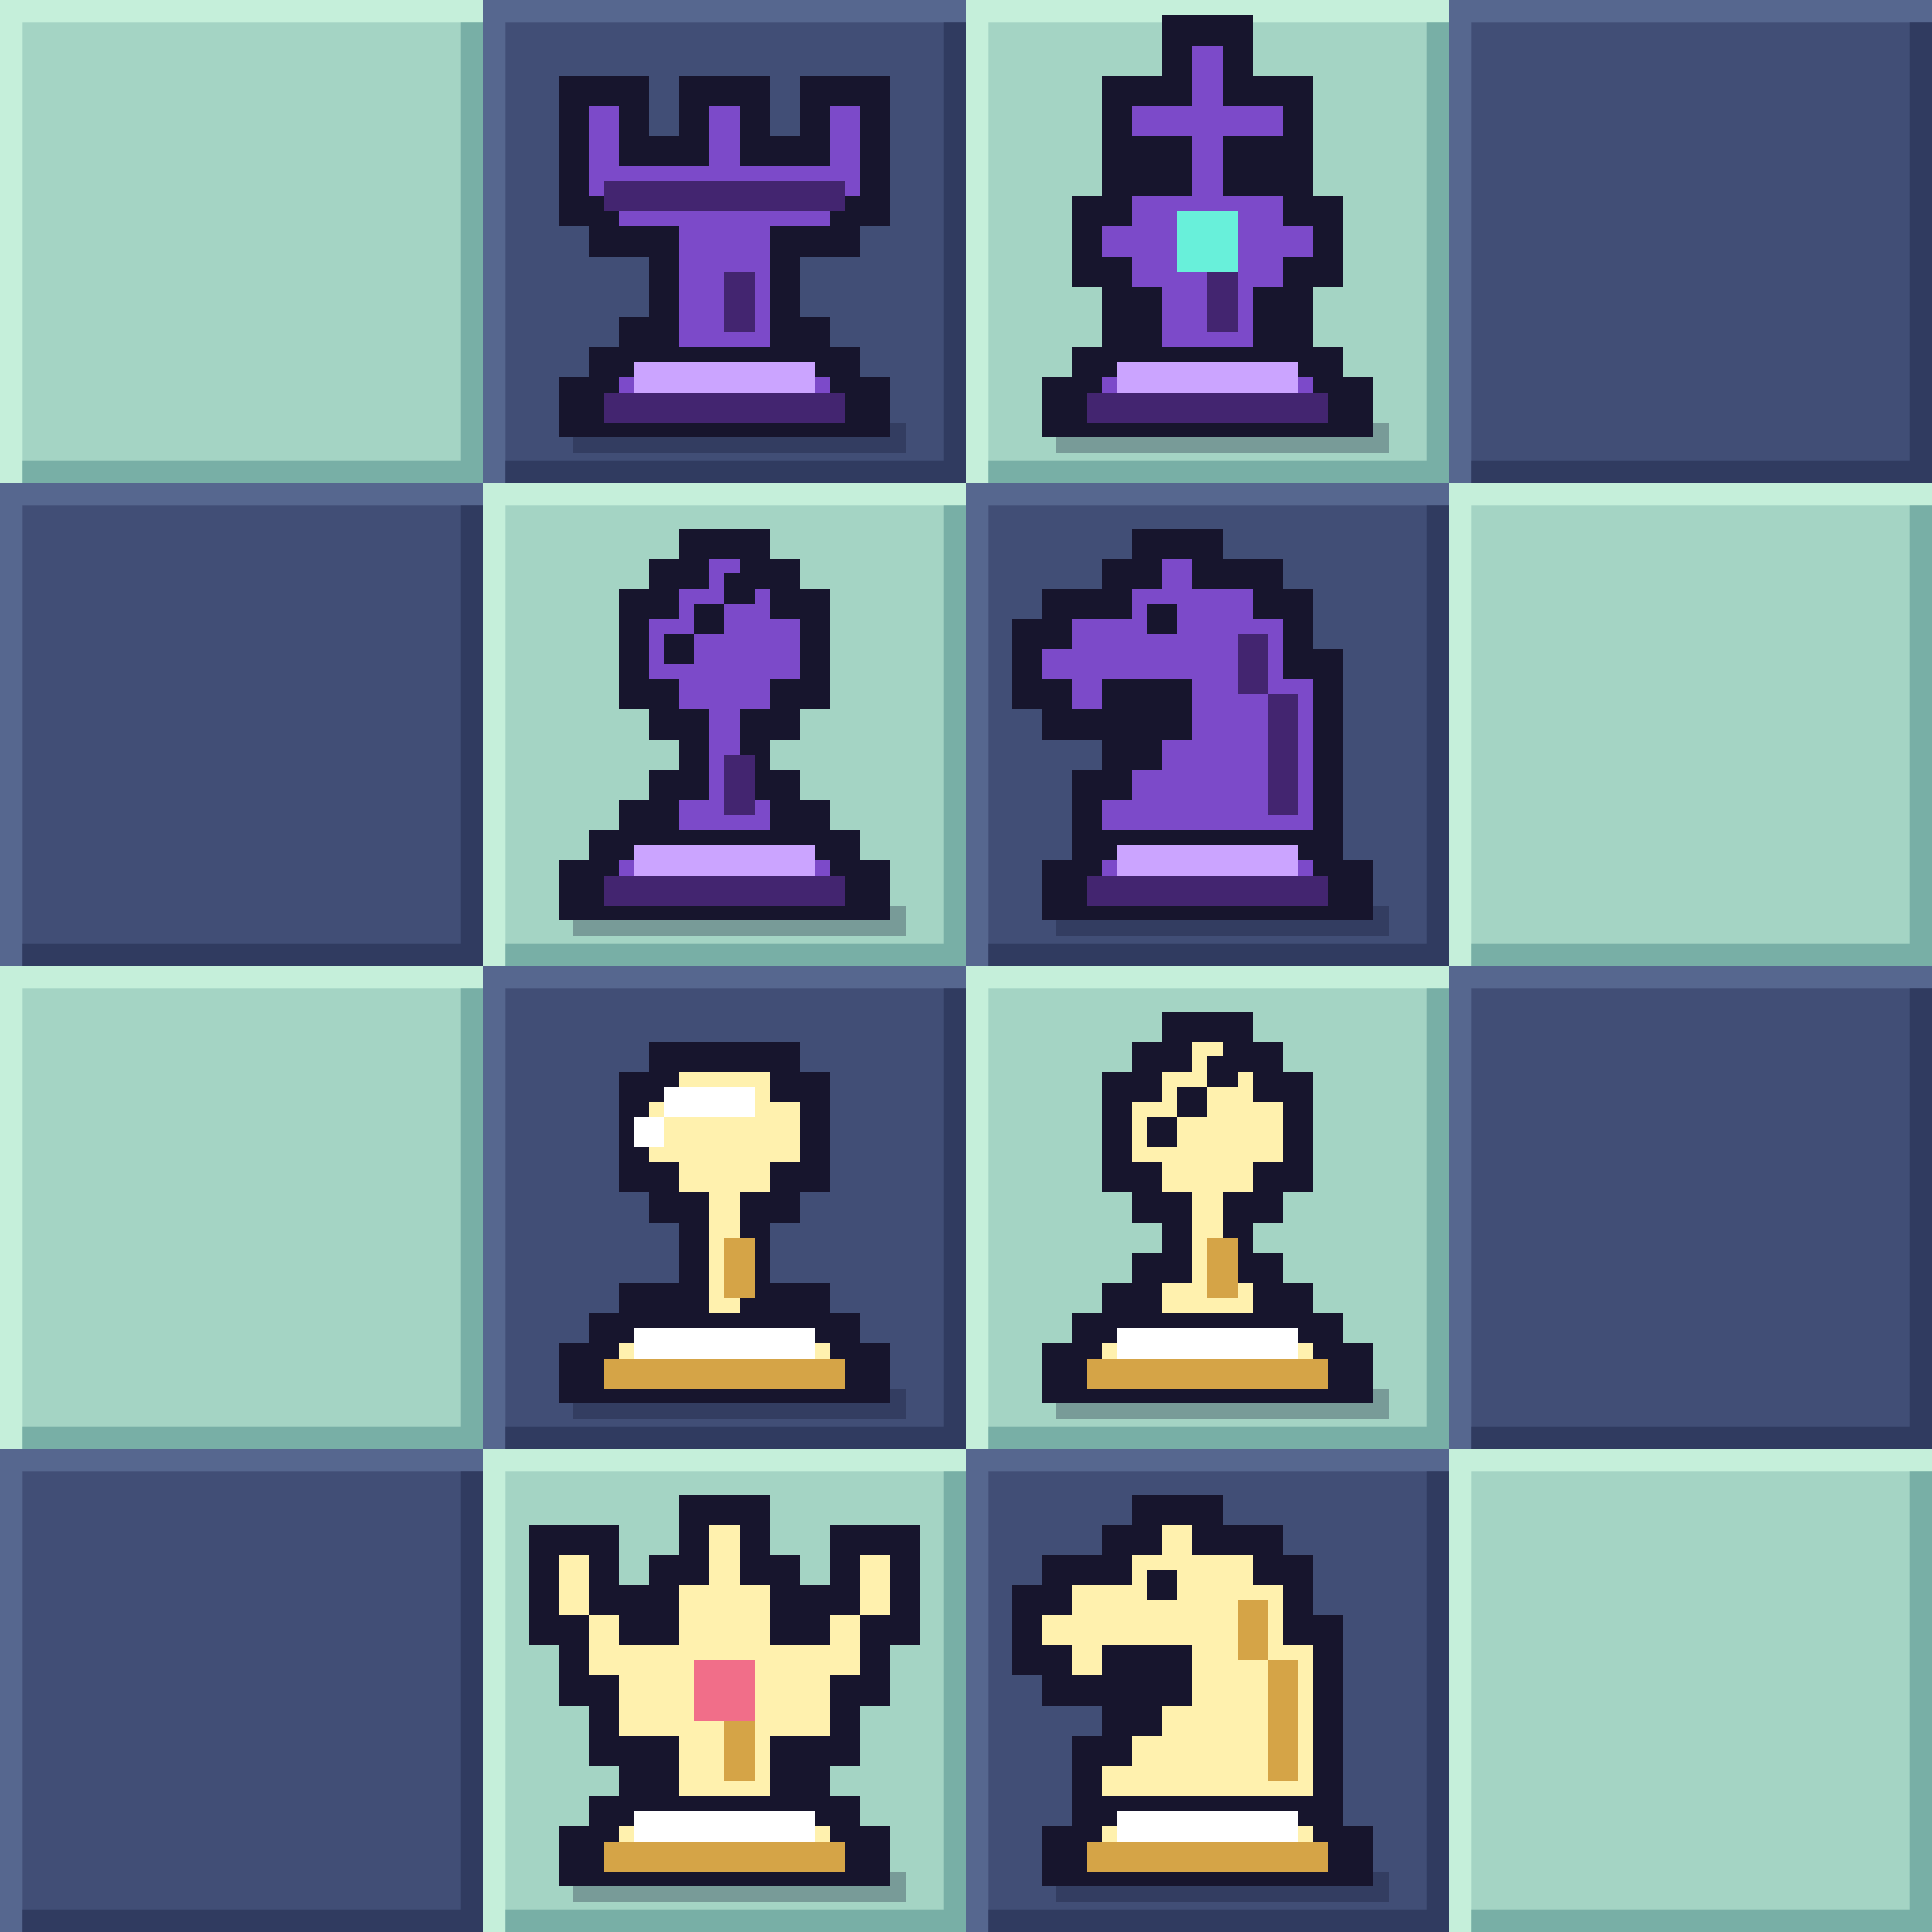
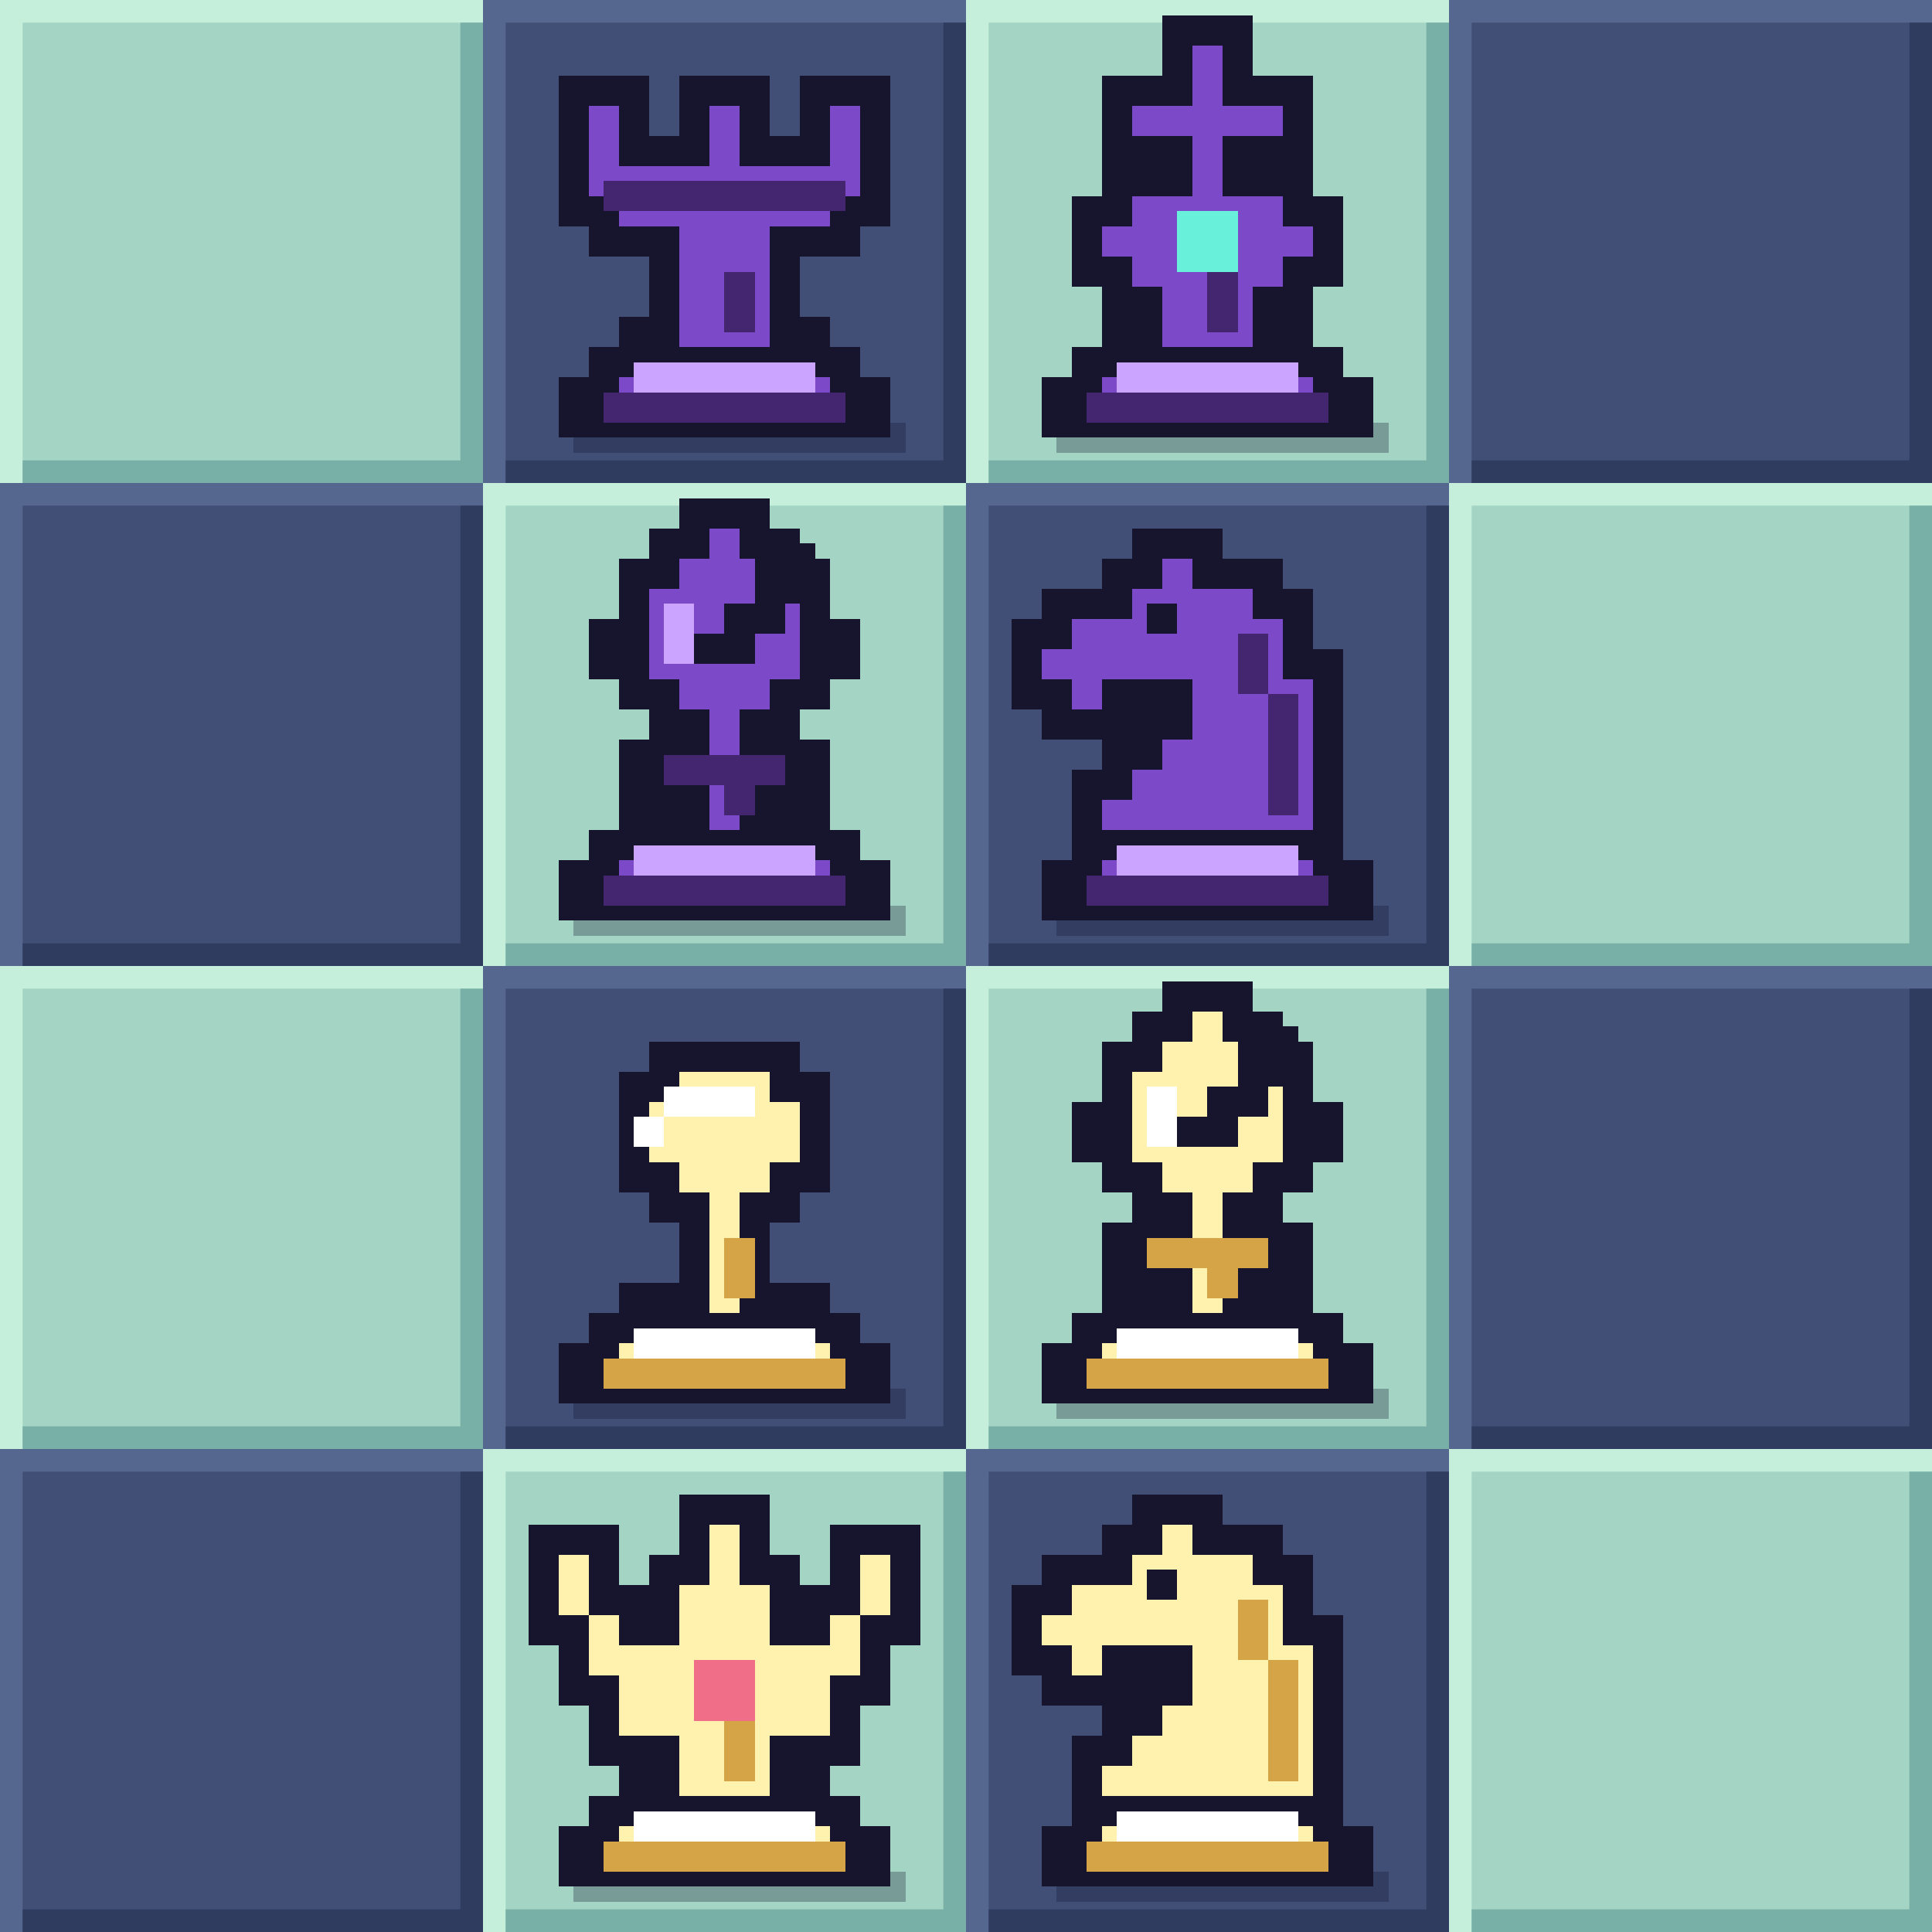
<svg xmlns="http://www.w3.org/2000/svg" width="512" height="512" viewBox="0 0 256 256">
  <g transform="translate(0 0)">
    <rect width="64" height="64" fill="#a4d4c4" />
    <path d="M0 0H64V3H3V64H0Z" fill="#c5efda" />
    <path d="M61 3H64V64H3V61H61Z" fill="#78afa6" />
  </g>
  <g transform="translate(64 0)">
    <rect width="64" height="64" fill="#414e76" />
    <path d="M0 0H64V3H3V64H0Z" fill="#56678f" />
    <path d="M61 3H64V64H3V61H61Z" fill="#303b60" />
  </g>
  <g transform="translate(128 0)">
    <rect width="64" height="64" fill="#a4d4c4" />
    <path d="M0 0H64V3H3V64H0Z" fill="#c5efda" />
    <path d="M61 3H64V64H3V61H61Z" fill="#78afa6" />
  </g>
  <g transform="translate(192 0)">
    <rect width="64" height="64" fill="#414e76" />
    <path d="M0 0H64V3H3V64H0Z" fill="#56678f" />
    <path d="M61 3H64V64H3V61H61Z" fill="#303b60" />
  </g>
  <g transform="translate(0 64)">
    <rect width="64" height="64" fill="#414e76" />
    <path d="M0 0H64V3H3V64H0Z" fill="#56678f" />
    <path d="M61 3H64V64H3V61H61Z" fill="#303b60" />
  </g>
  <g transform="translate(64 64)">
    <rect width="64" height="64" fill="#a4d4c4" />
    <path d="M0 0H64V3H3V64H0Z" fill="#c5efda" />
    <path d="M61 3H64V64H3V61H61Z" fill="#78afa6" />
  </g>
  <g transform="translate(128 64)">
    <rect width="64" height="64" fill="#414e76" />
    <path d="M0 0H64V3H3V64H0Z" fill="#56678f" />
    <path d="M61 3H64V64H3V61H61Z" fill="#303b60" />
  </g>
  <g transform="translate(192 64)">
    <rect width="64" height="64" fill="#a4d4c4" />
    <path d="M0 0H64V3H3V64H0Z" fill="#c5efda" />
    <path d="M61 3H64V64H3V61H61Z" fill="#78afa6" />
  </g>
  <g transform="translate(0 128)">
    <rect width="64" height="64" fill="#a4d4c4" />
    <path d="M0 0H64V3H3V64H0Z" fill="#c5efda" />
    <path d="M61 3H64V64H3V61H61Z" fill="#78afa6" />
  </g>
  <g transform="translate(64 128)">
    <rect width="64" height="64" fill="#414e76" />
    <path d="M0 0H64V3H3V64H0Z" fill="#56678f" />
    <path d="M61 3H64V64H3V61H61Z" fill="#303b60" />
  </g>
  <g transform="translate(128 128)">
    <rect width="64" height="64" fill="#a4d4c4" />
    <path d="M0 0H64V3H3V64H0Z" fill="#c5efda" />
    <path d="M61 3H64V64H3V61H61Z" fill="#78afa6" />
  </g>
  <g transform="translate(192 128)">
    <rect width="64" height="64" fill="#414e76" />
    <path d="M0 0H64V3H3V64H0Z" fill="#56678f" />
    <path d="M61 3H64V64H3V61H61Z" fill="#303b60" />
  </g>
  <g transform="translate(0 192)">
    <rect width="64" height="64" fill="#414e76" />
    <path d="M0 0H64V3H3V64H0Z" fill="#56678f" />
    <path d="M61 3H64V64H3V61H61Z" fill="#303b60" />
  </g>
  <g transform="translate(64 192)">
    <rect width="64" height="64" fill="#a4d4c4" />
    <path d="M0 0H64V3H3V64H0Z" fill="#c5efda" />
    <path d="M61 3H64V64H3V61H61Z" fill="#78afa6" />
  </g>
  <g transform="translate(128 192)">
    <rect width="64" height="64" fill="#414e76" />
    <path d="M0 0H64V3H3V64H0Z" fill="#56678f" />
    <path d="M61 3H64V64H3V61H61Z" fill="#303b60" />
  </g>
  <g transform="translate(192 192)">
    <rect width="64" height="64" fill="#a4d4c4" />
    <path d="M0 0H64V3H3V64H0Z" fill="#c5efda" />
    <path d="M61 3H64V64H3V61H61Z" fill="#78afa6" />
  </g>
  <g transform="translate(64 0)">
    <svg viewBox="0 0 16 16" width="64" height="64" shape-rendering="crispEdges" aria-hidden="true" focusable="false" data-eight-bit-piece="bR">
      <path d="M3 14H14V15H3Z" fill="#10152e" opacity=".3" />
      <g stroke="#17152d" stroke-width="1" stroke-linejoin="miter">
        <path d="M3 3H5V5H7V3H9V5H11V3H13V7H12V8H10V11H11V12H5V11H6V8H4V7H3Z" fill="#7c4ac9" />
        <path d="M4 12H12V13H13V14H3V13H4Z" fill="#7c4ac9" />
      </g>
      <path d="M4 13H12V14H4Z" fill="#432570" />
      <path d="M5 12H11V13H5Z" fill="#cba4ff" />
      <path d="M8 9H9V11H8Z" fill="#432570" />
      <path d="M4 6H12V7H4Z" fill="#432570" />
    </svg>
  </g>
  <g transform="translate(128 0)">
    <svg viewBox="0 0 16 16" width="64" height="64" shape-rendering="crispEdges" aria-hidden="true" focusable="false" data-eight-bit-piece="bK">
      <path d="M3 14H14V15H3Z" fill="#10152e" opacity=".3" />
      <g stroke="#17152d" stroke-width="1" stroke-linejoin="miter">
        <path d="M7 1H9V3H11V5H9V6H11V7H12V9H11V10H10V11H11V12H5V11H6V10H5V9H4V7H5V6H7V5H5V3H7Z" fill="#7c4ac9" />
        <path d="M4 12H12V13H13V14H3V13H4Z" fill="#7c4ac9" />
      </g>
      <path d="M4 13H12V14H4Z" fill="#432570" />
      <path d="M5 12H11V13H5Z" fill="#cba4ff" />
      <path d="M8 9H9V11H8Z" fill="#432570" />
      <path d="M7 7H9V9H7Z" fill="#68f0da" />
    </svg>
  </g>
  <g transform="translate(64 64)">
    <svg viewBox="0 0 16 16" width="64" height="64" shape-rendering="crispEdges" aria-hidden="true" focusable="false" data-eight-bit-piece="bB">
      <path d="M3 14H14V15H3Z" fill="#10152e" opacity=".3" />
      <g stroke="#17152d" stroke-width="1" stroke-linejoin="miter">
-         <path d="M7 2H9V3H10V4H11V7H10V8H9V10H10V11H11V12H5V11H6V10H7V8H6V7H5V4H6V3H7Z" fill="#7c4ac9" />
+         <path d="M7 1H9V2H10V3H11V5H12V6H11V7H10V8H9V9H11V10H9V11H11V12H5V11H7V10H5V9H7V8H6V7H5V6H4V5H5V3H6V2H7Z" fill="#7c4ac9" />
        <path d="M4 12H12V13H13V14H3V13H4Z" fill="#7c4ac9" />
      </g>
      <path d="M4 13H12V14H4Z" fill="#432570" />
      <path d="M5 12H11V13H5Z" fill="#cba4ff" />
      <path d="M8 9H9V11H8Z" fill="#432570" />
-       <path d="M8 3H9V4H8V5H7V6H6V5H7V4H8Z" fill="#17152d" />
+       <g data-bishop-mitre="true">
+         <path d="M9 2H11V4H10V5H9V6H7V5H8V4H9Z" fill="#17152d" />
+         <path d="M6 9H10V10H6Z" fill="#432570" />
+         <path d="M6 4H7V6H6Z" fill="#cba4ff" />
+       </g>
    </svg>
  </g>
  <g transform="translate(128 64)">
    <svg viewBox="0 0 16 16" width="64" height="64" shape-rendering="crispEdges" aria-hidden="true" focusable="false" data-eight-bit-piece="bN">
      <path d="M3 14H14V15H3Z" fill="#10152e" opacity=".3" />
      <g stroke="#17152d" stroke-width="1" stroke-linejoin="miter">
        <path d="M6 2H8V3H10V4H11V6H12V12H4V10H5V9H6V8H7V7H5V8H3V7H2V5H3V4H5V3H6Z" fill="#7c4ac9" />
        <path d="M4 12H12V13H13V14H3V13H4Z" fill="#7c4ac9" />
      </g>
      <path d="M4 13H12V14H4Z" fill="#432570" />
      <path d="M5 12H11V13H5Z" fill="#cba4ff" />
      <path d="M9 5H10V7H11V11H10V7H9Z" fill="#432570" />
      <path d="M6 4H7V5H6Z" fill="#17152d" />
    </svg>
  </g>
  <g transform="translate(64 128)">
    <svg viewBox="0 0 16 16" width="64" height="64" shape-rendering="crispEdges" aria-hidden="true" focusable="false" data-eight-bit-piece="wP">
      <path d="M3 14H14V15H3Z" fill="#10152e" opacity=".3" />
      <g stroke="#17152d" stroke-width="1" stroke-linejoin="miter">
        <path d="M6 3H10V4H11V7H10V8H9V11H11V12H5V11H7V8H6V7H5V4H6Z" fill="#fff1ae" />
        <path d="M4 12H12V13H13V14H3V13H4Z" fill="#fff1ae" />
      </g>
      <path d="M4 13H12V14H4Z" fill="#d5a447" />
      <path d="M5 12H11V13H5Z" fill="#ffffff" />
      <path d="M8 9H9V11H8Z" fill="#d5a447" />
      <path d="M6 4H9V5H6V6H5V5H6Z" fill="#ffffff" />
    </svg>
  </g>
  <g transform="translate(128 128)">
    <svg viewBox="0 0 16 16" width="64" height="64" shape-rendering="crispEdges" aria-hidden="true" focusable="false" data-eight-bit-piece="wB">
      <path d="M3 14H14V15H3Z" fill="#10152e" opacity=".3" />
      <g stroke="#17152d" stroke-width="1" stroke-linejoin="miter">
-         <path d="M7 2H9V3H10V4H11V7H10V8H9V10H10V11H11V12H5V11H6V10H7V8H6V7H5V4H6V3H7Z" fill="#fff1ae" />
+         <path d="M7 1H9V2H10V3H11V5H12V6H11V7H10V8H9V9H11V10H9V11H11V12H5V11H7V10H5V9H7V8H6V7H5V6H4V5H5V3H6V2H7Z" fill="#fff1ae" />
        <path d="M4 12H12V13H13V14H3V13H4Z" fill="#fff1ae" />
      </g>
      <path d="M4 13H12V14H4Z" fill="#d5a447" />
      <path d="M5 12H11V13H5Z" fill="#ffffff" />
      <path d="M8 9H9V11H8Z" fill="#d5a447" />
-       <path d="M8 3H9V4H8V5H7V6H6V5H7V4H8Z" fill="#17152d" />
+       <g data-bishop-mitre="true">
+         <path d="M9 2H11V4H10V5H9V6H7V5H8V4H9Z" fill="#17152d" />
+         <path d="M6 9H10V10H6Z" fill="#d5a447" />
+         <path d="M6 4H7V6H6Z" fill="#ffffff" />
+       </g>
    </svg>
  </g>
  <g transform="translate(64 192)">
    <svg viewBox="0 0 16 16" width="64" height="64" shape-rendering="crispEdges" aria-hidden="true" focusable="false" data-eight-bit-piece="wQ">
      <path d="M3 14H14V15H3Z" fill="#10152e" opacity=".3" />
      <g stroke="#17152d" stroke-width="1" stroke-linejoin="miter">
        <path d="M2 3H4V5H5V6H6V4H7V2H9V4H10V6H11V5H12V3H14V6H13V8H12V10H10V11H11V12H5V11H6V10H4V8H3V6H2Z" fill="#fff1ae" />
        <path d="M4 12H12V13H13V14H3V13H4Z" fill="#fff1ae" />
      </g>
      <path d="M4 13H12V14H4Z" fill="#d5a447" />
      <path d="M5 12H11V13H5Z" fill="#ffffff" />
      <path d="M8 9H9V11H8Z" fill="#d5a447" />
      <path d="M7 7H9V9H7Z" fill="#f16e89" />
    </svg>
  </g>
  <g transform="translate(128 192)">
    <svg viewBox="0 0 16 16" width="64" height="64" shape-rendering="crispEdges" aria-hidden="true" focusable="false" data-eight-bit-piece="wN">
      <path d="M3 14H14V15H3Z" fill="#10152e" opacity=".3" />
      <g stroke="#17152d" stroke-width="1" stroke-linejoin="miter">
        <path d="M6 2H8V3H10V4H11V6H12V12H4V10H5V9H6V8H7V7H5V8H3V7H2V5H3V4H5V3H6Z" fill="#fff1ae" />
        <path d="M4 12H12V13H13V14H3V13H4Z" fill="#fff1ae" />
      </g>
      <path d="M4 13H12V14H4Z" fill="#d5a447" />
      <path d="M5 12H11V13H5Z" fill="#ffffff" />
      <path d="M9 5H10V7H11V11H10V7H9Z" fill="#d5a447" />
      <path d="M6 4H7V5H6Z" fill="#17152d" />
    </svg>
  </g>
</svg>
